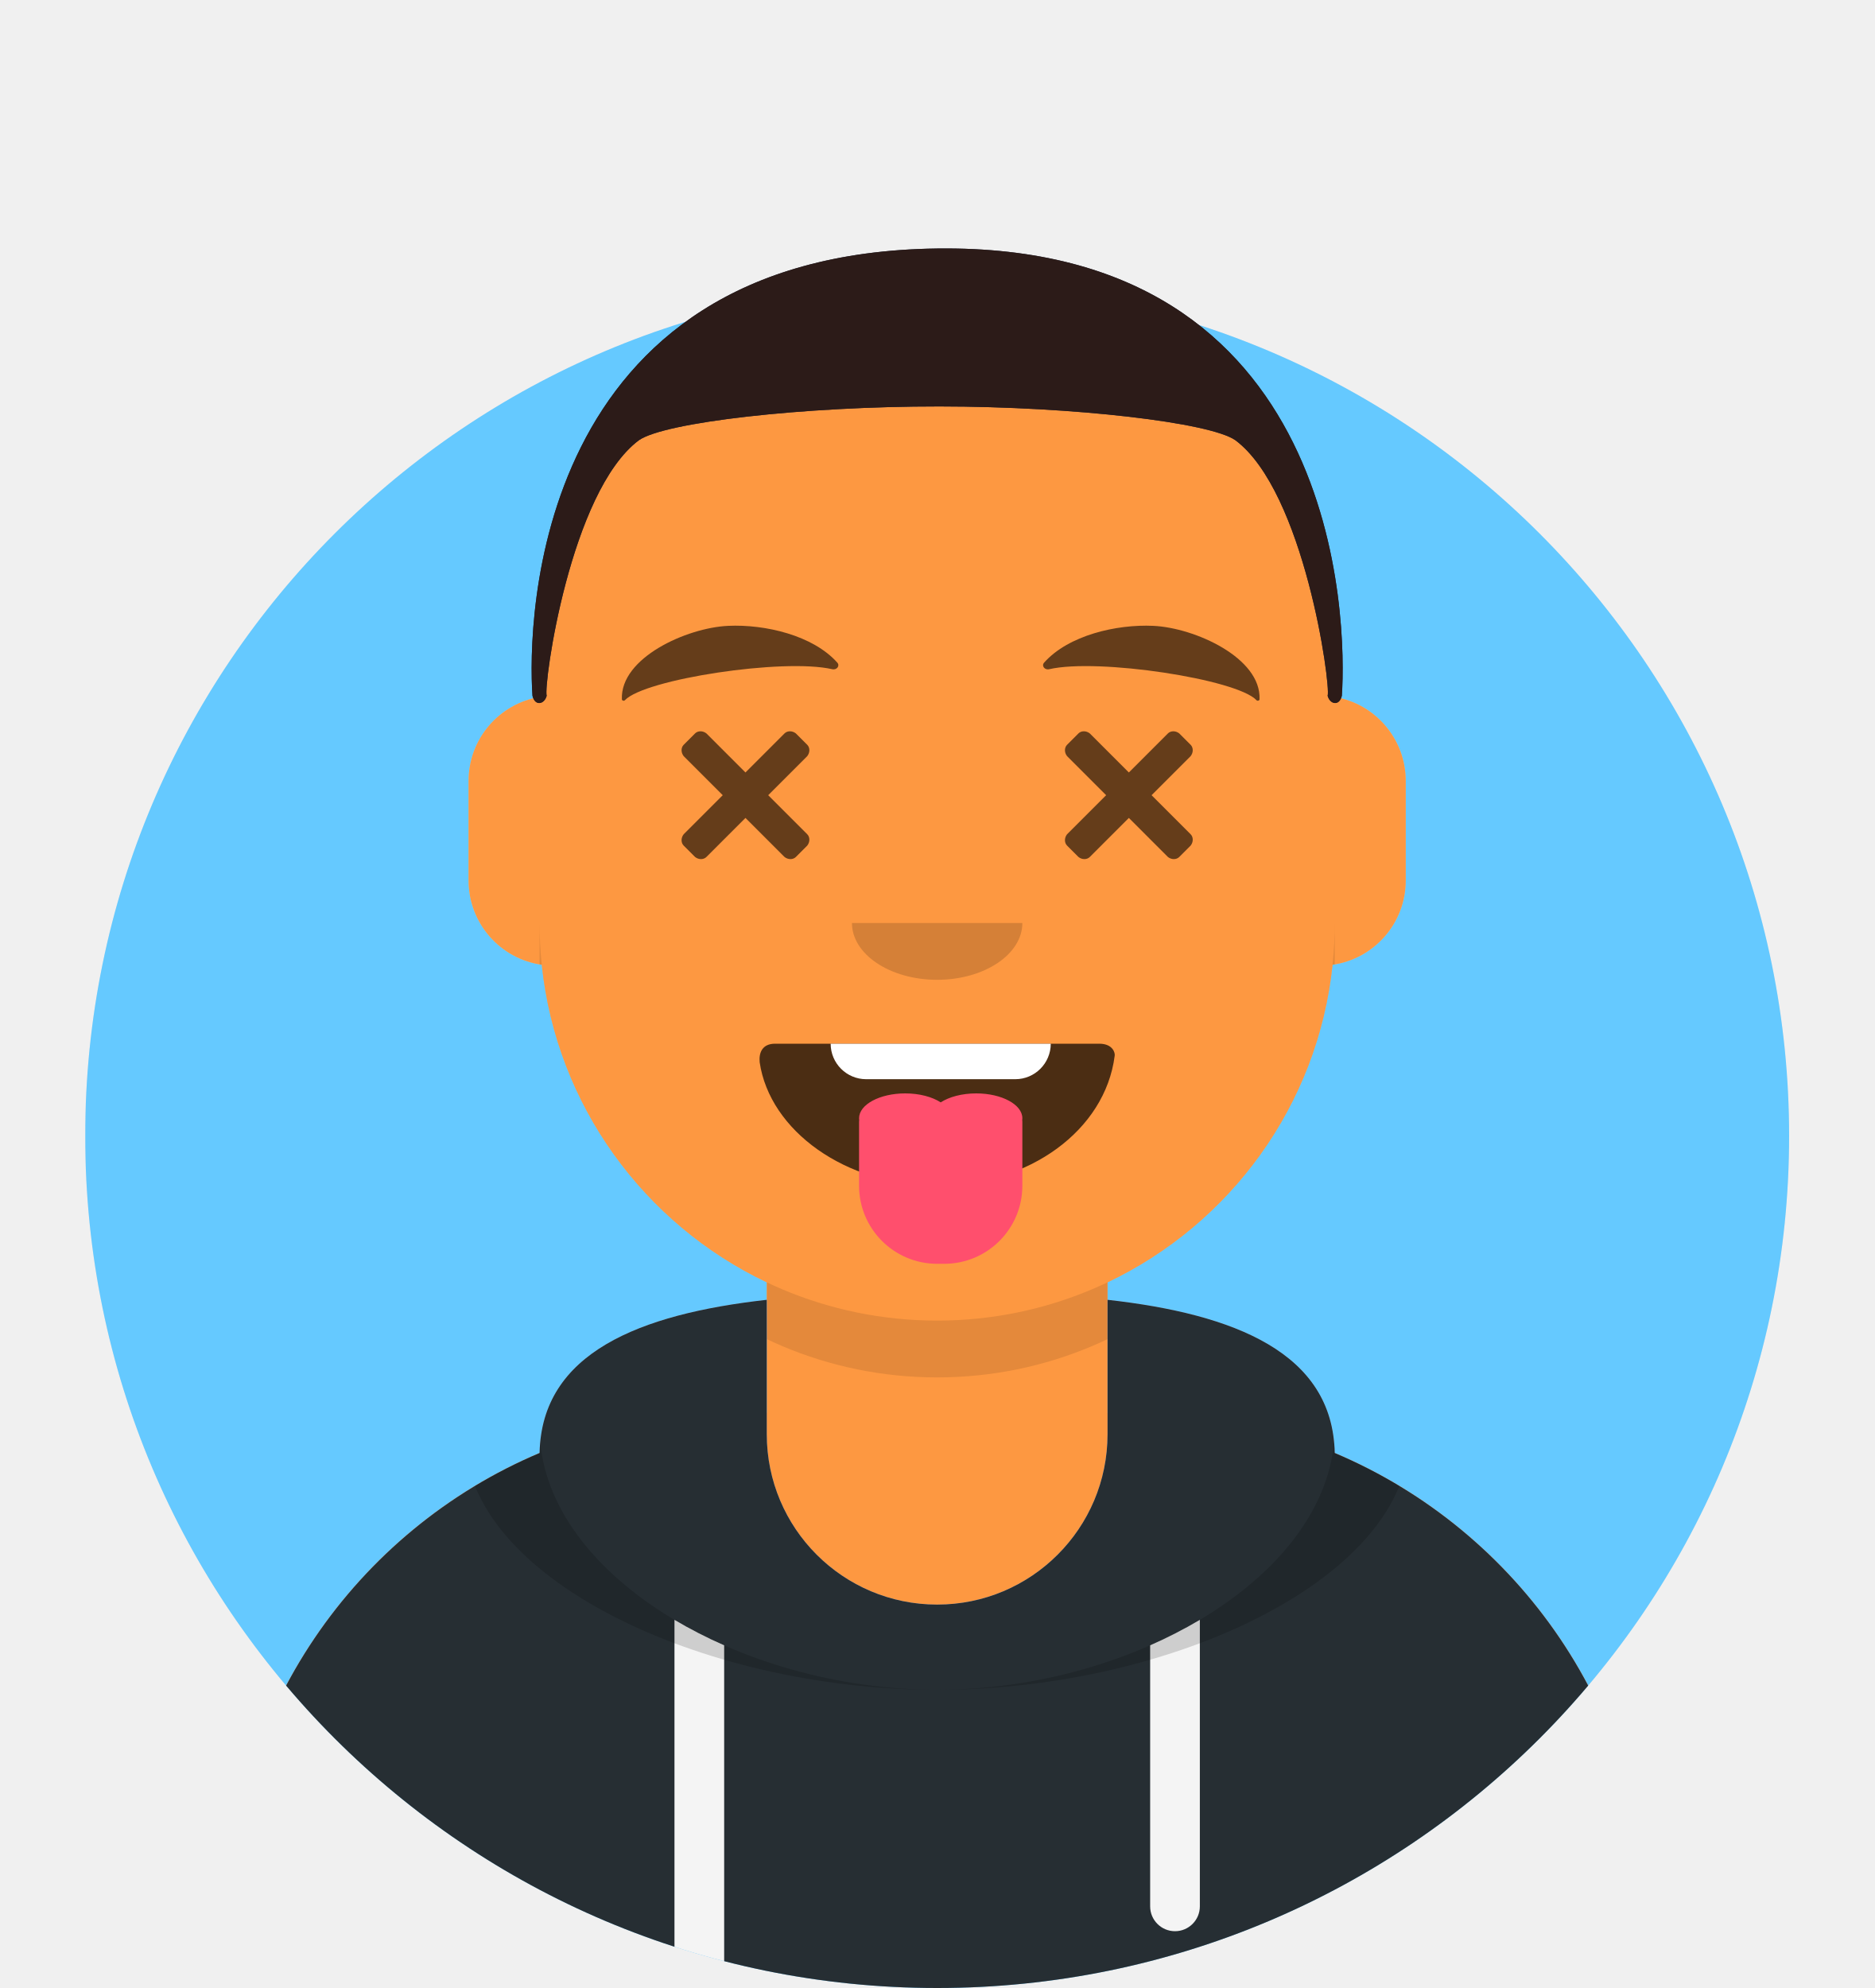
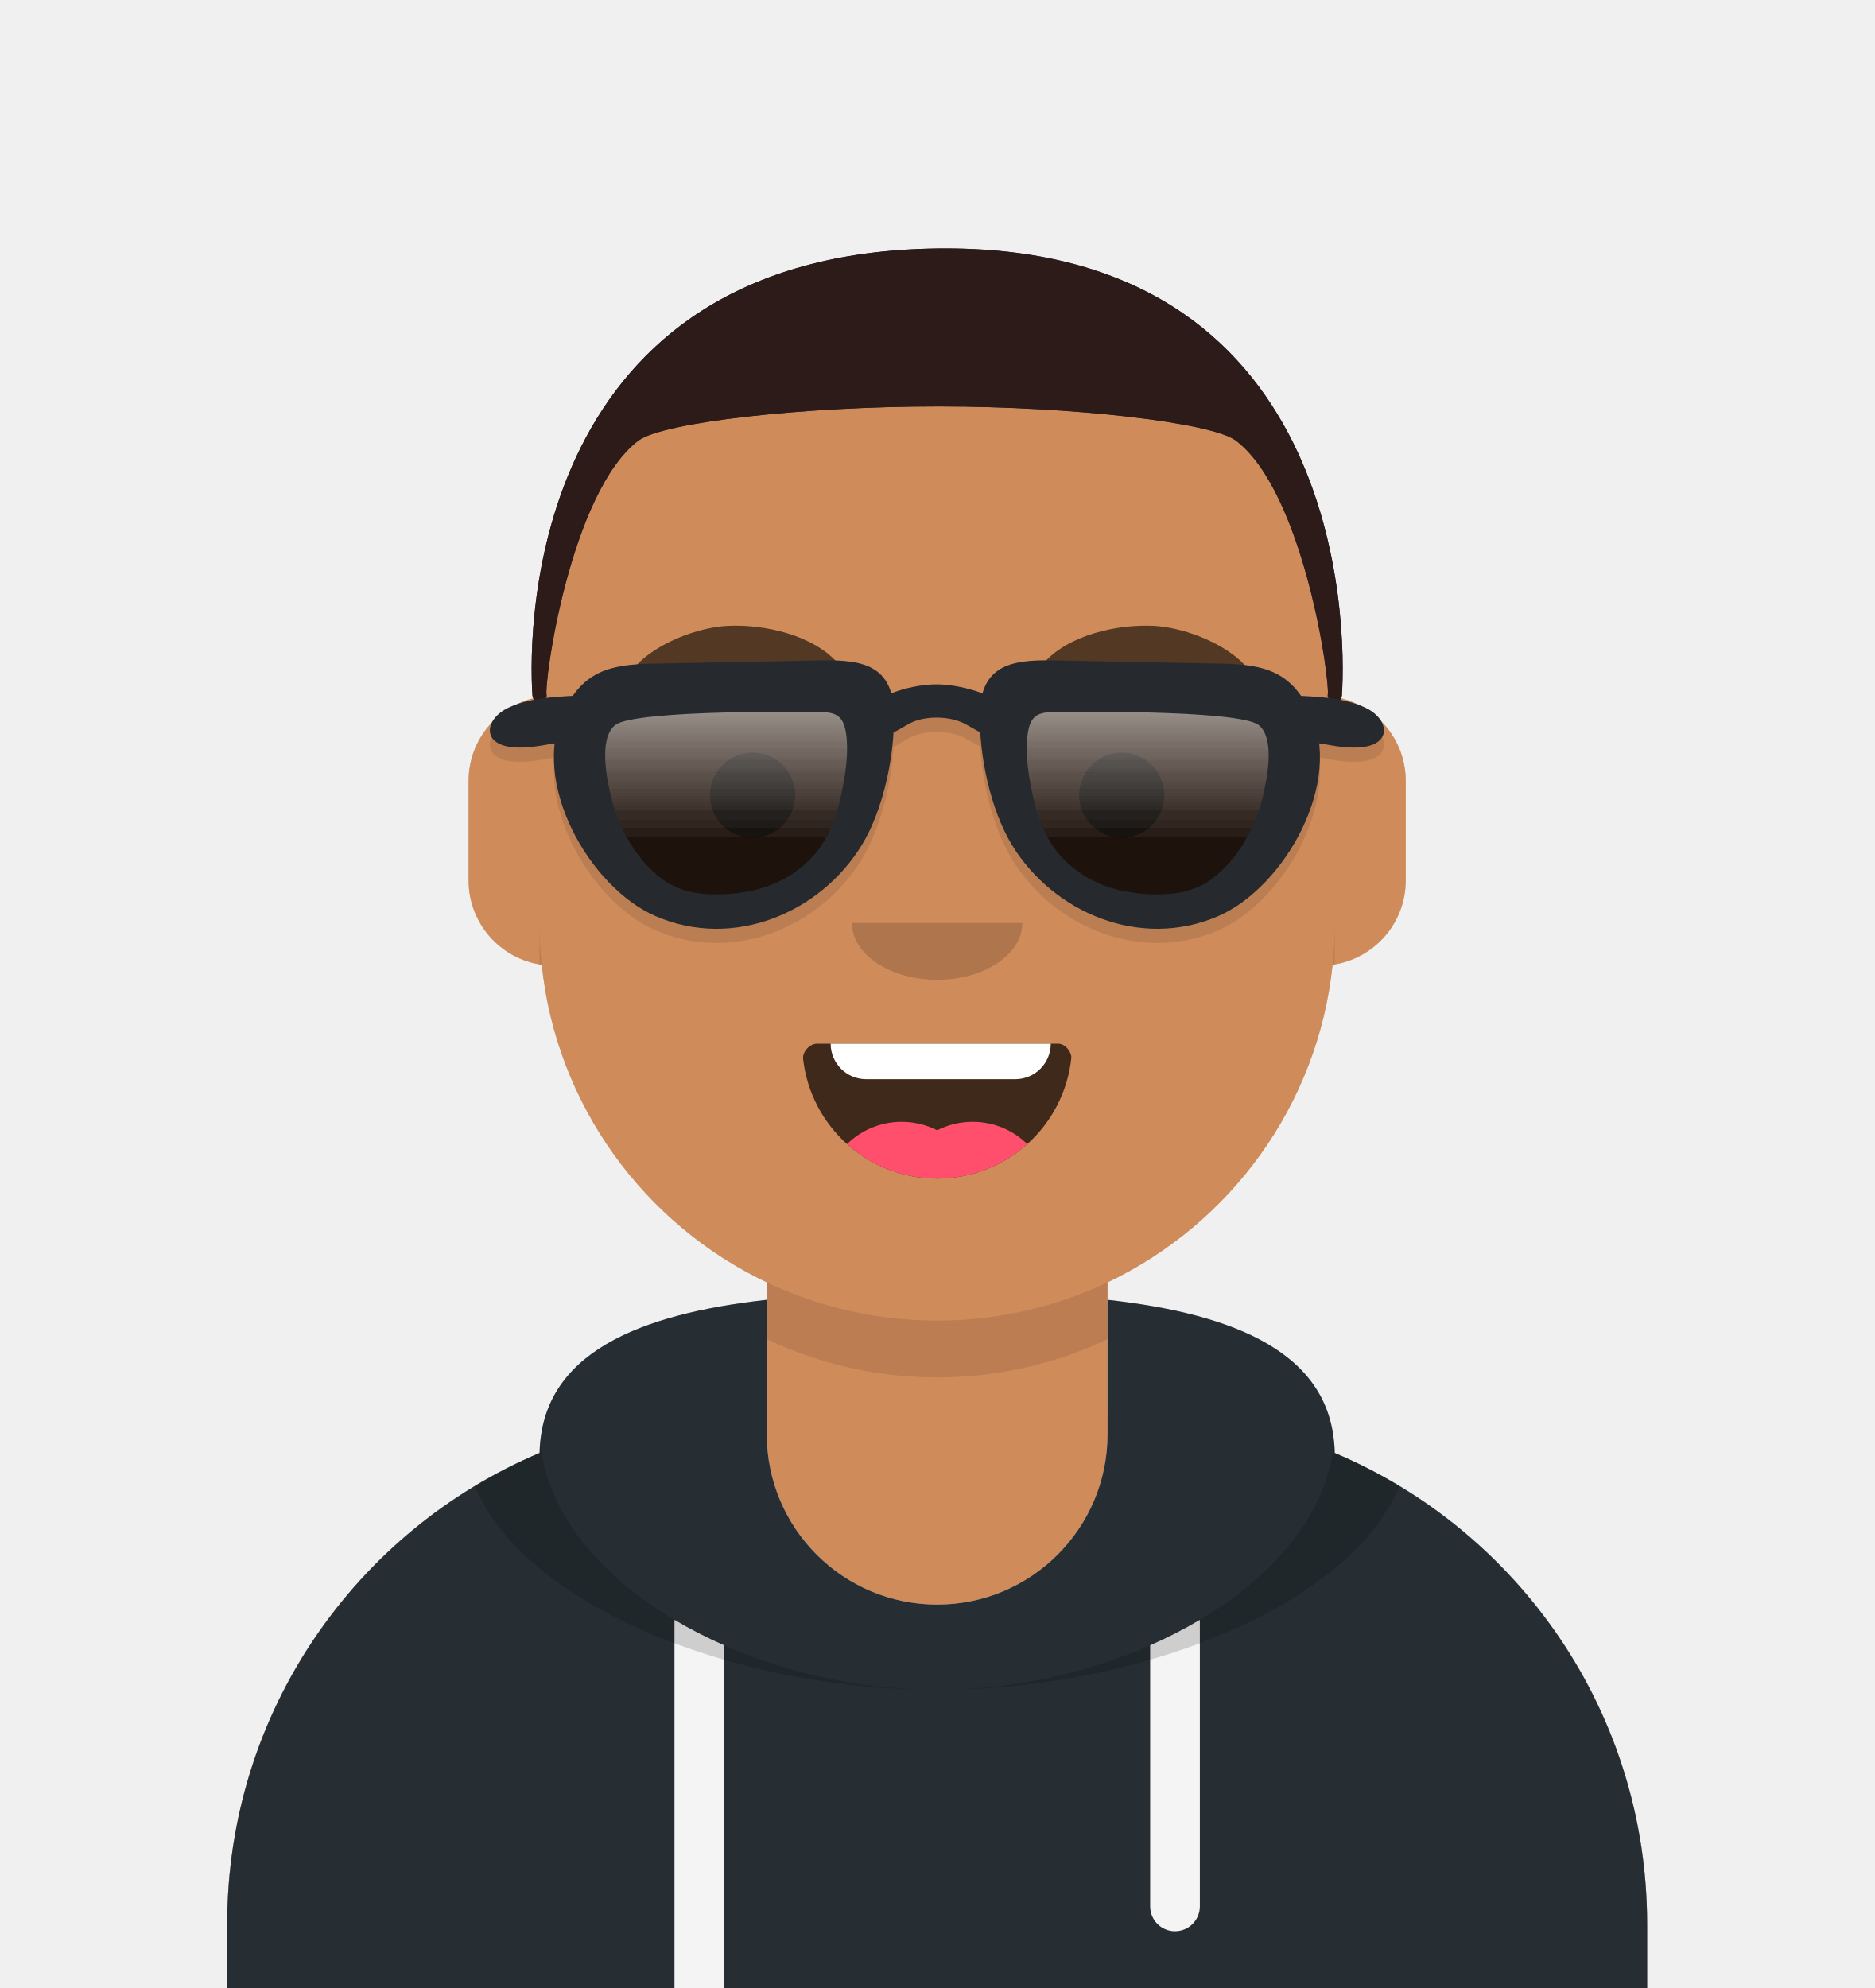
<svg xmlns="http://www.w3.org/2000/svg" xmlns:xlink="http://www.w3.org/1999/xlink" width="264px" height="280px" viewBox="0 0 264 280" version="1.1">
  <defs>
    <circle id="react-path-1" cx="120" cy="120" r="120" />
    <path d="M12,160 C12,226.274 65.726,280 132,280 C198.274,280 252,226.274 252,160 L264,160 L264,-1.42108547e-14 L-3.19744231e-14,-1.42108547e-14 L-3.19744231e-14,160 L12,160 Z" id="react-path-2" />
    <path d="M124,144.611 L124,163 L128,163 L128,163 C167.765,163 200,195.235 200,235 L200,244 L0,244 L0,235 C-4.86974701e-15,195.235 32.235,163 72,163 L72,163 L76,163 L76,144.611 C58.763,136.422 46.372,119.687 44.305,99.881 C38.48,99.058 34,94.052 34,88 L34,74 C34,68.054 38.325,63.118 44,62.166 L44,56 L44,56 C44,25.072 69.072,5.68137151e-15 100,0 L100,0 L100,0 C130.928,-5.68137151e-15 156,25.072 156,56 L156,62.166 C161.675,63.118 166,68.054 166,74 L166,88 C166,94.052 161.52,99.058 155.695,99.881 C153.628,119.687 141.237,136.422 124,144.611 Z" id="react-path-3" />
  </defs>
  <g id="Avataaar" stroke="none" stroke-width="1" fill="none" fill-rule="evenodd">
    <g transform="translate(-825, -1100)" id="Avataaar/Circle">
      <g transform="translate(825, 1100)">
-         <g id="Circle" stroke-width="1" fill-rule="evenodd" transform="translate(12, 40)">
-           <mask id="react-mask-4" fill="white">
-             <use xlink:href="#react-path-1" />
-           </mask>
-           <use id="Circle-Background" fill="#E6E6E6" xlink:href="#react-path-1" />
-           <g id="Color/Palette/Blue-01" mask="url(#react-mask-4)" fill="#65C9FF">
-             <rect id="🖍Color" x="0" y="0" width="240" height="240" />
-           </g>
-         </g>
-         <mask id="react-mask-5" fill="white">
-           <use xlink:href="#react-path-2" />
-         </mask>
        <g id="Mask" />
        <g id="Avataaar" stroke-width="1" fill-rule="evenodd" mask="url(#react-mask-5)">
          <g id="Body" transform="translate(32, 36)">
            <mask id="react-mask-6" fill="white">
              <use xlink:href="#react-path-3" />
            </mask>
            <use fill="#D0C6AC" xlink:href="#react-path-3" />
-             <g id="Skin/👶🏽-03-Brown" mask="url(#react-mask-6)" fill="#FD9841">
+             <g id="Skin/👶🏽-03-Brown" mask="url(#react-mask-6)" fill="#D08B5B">
              <g transform="translate(0, 0)" id="Color">
                <rect x="0" y="0" width="264" height="280" />
              </g>
            </g>
            <path d="M156,79 L156,102 C156,132.928 130.928,158 100,158 C69.072,158 44,132.928 44,102 L44,79 L44,94 C44,124.928 69.072,150 100,150 C130.928,150 156,124.928 156,94 L156,79 Z" id="Neck-Shadow" fill-opacity="0.1" fill="#000000" mask="url(#react-mask-6)" />
          </g>
          <g id="Clothing/Hoodie" transform="translate(0, 170)">
            <defs>
-               <path d="M108,13.071 C90.081,15.076 76.28,20.552 76.004,34.645 C50.146,45.568 32,71.165 32,100.999 L32,100.999 L32,110 L232,110 L232,100.999 C232,71.165 213.854,45.568 187.996,34.645 C187.72,20.552 173.919,15.076 156,13.071 L156,32 L156,32 C156,45.255 145.255,56 132,56 L132,56 C118.745,56 108,45.255 108,32 L108,13.071 Z" id="react-path-879" />
+               <path d="M108,13.071 C90.081,15.076 76.28,20.552 76.004,34.645 C50.146,45.568 32,71.165 32,100.999 L32,100.999 L32,110 L232,110 L232,100.999 C232,71.165 213.854,45.568 187.996,34.645 C187.72,20.552 173.919,15.076 156,13.071 L156,32 L156,32 C156,45.255 145.255,56 132,56 L132,56 C118.745,56 108,45.255 108,32 L108,13.071 Z" id="react-path-1083" />
            </defs>
-             <mask id="react-mask-880" fill="white">
-               <use xlink:href="#react-path-879" />
+             <mask id="react-mask-1084" fill="white">
+               <use xlink:href="#react-path-1083" />
            </mask>
-             <use id="Hoodie" fill="#B7C1DB" fill-rule="evenodd" xlink:href="#react-path-879" />
-             <g id="Color/Palette/Gray-01" mask="url(#react-mask-880)" fill-rule="evenodd" fill="#262E33">
+             <use id="Hoodie" fill="#B7C1DB" fill-rule="evenodd" xlink:href="#react-path-1083" />
+             <g id="Color/Palette/Gray-01" mask="url(#react-mask-1084)" fill-rule="evenodd" fill="#262E33">
              <rect id="🖍Color" x="0" y="0" width="264" height="110" />
            </g>
-             <path d="M102,61.739 L102,110 L95,110 L95,58.15 C97.204,59.46 99.547,60.661 102,61.739 Z M169,58.15 L169,98.5 C169,100.433 167.433,102 165.5,102 C163.567,102 162,100.433 162,98.5 L162,61.739 C164.453,60.661 166.796,59.46 169,58.15 Z" id="Straps" fill="#F4F4F4" fill-rule="evenodd" mask="url(#react-mask-880)" />
-             <path d="M90.96,12.724 C75.909,15.571 65.5,21.243 65.5,32.308 C65.5,52.02 98.538,68 132,68 C165.462,68 198.5,52.02 198.5,32.308 C198.5,21.243 188.091,15.571 173.04,12.724 C182.125,16.074 188,21.706 188,31.077 C188,51.469 160.179,68 132,68 C103.821,68 76,51.469 76,31.077 C76,21.706 81.875,16.074 90.96,12.724 Z" id="Shadow" fill-opacity="0.16" fill="#000000" fill-rule="evenodd" mask="url(#react-mask-880)" />
+             <path d="M102,61.739 L102,110 L95,110 L95,58.15 C97.204,59.46 99.547,60.661 102,61.739 Z M169,58.15 L169,98.5 C169,100.433 167.433,102 165.5,102 C163.567,102 162,100.433 162,98.5 L162,61.739 C164.453,60.661 166.796,59.46 169,58.15 Z" id="Straps" fill="#F4F4F4" fill-rule="evenodd" mask="url(#react-mask-1084)" />
+             <path d="M90.96,12.724 C75.909,15.571 65.5,21.243 65.5,32.308 C65.5,52.02 98.538,68 132,68 C165.462,68 198.5,52.02 198.5,32.308 C198.5,21.243 188.091,15.571 173.04,12.724 C182.125,16.074 188,21.706 188,31.077 C188,51.469 160.179,68 132,68 C103.821,68 76,51.469 76,31.077 C76,21.706 81.875,16.074 90.96,12.724 Z" id="Shadow" fill-opacity="0.16" fill="#000000" fill-rule="evenodd" mask="url(#react-mask-1084)" />
          </g>
          <g id="Face" transform="translate(76, 82)" fill="#000000">
-             <g id="Mouth/Tongue" transform="translate(2, 52)">
+             <g id="Mouth/Smile" transform="translate(2, 52)">
              <defs>
-                 <path d="M29,15.609 C30.41,25.231 41.062,33 54,33 C66.968,33 77.646,25.183 79,14.739 C79.101,14.34 78.775,13 76.826,13 C56.838,13 41.74,13 31.174,13 C29.383,13 28.87,14.24 29,15.609 Z" id="react-path-903" />
+                 <path d="M35.118,15.128 C36.176,24.62 44.226,32 54,32 C63.804,32 71.874,24.574 72.892,15.04 C72.974,14.273 72.117,13 71.043,13 C56.149,13 44.738,13 37.087,13 C36.007,13 35.012,14.178 35.118,15.128 Z" id="react-path-1099" />
              </defs>
-               <mask id="react-mask-904" fill="white">
-                 <use xlink:href="#react-path-903" />
+               <mask id="react-mask-1100" fill="white">
+                 <use xlink:href="#react-path-1099" />
              </mask>
-               <use id="Mouth" fill-opacity="0.7" fill="#000000" fill-rule="evenodd" xlink:href="#react-path-903" />
-               <rect id="Teeth" fill="#FFFFFF" fill-rule="evenodd" mask="url(#react-mask-904)" x="39" y="2" width="31" height="16" rx="5" />
-               <path d="M65.984,23.747 C65.995,23.83 66,23.914 66,24 L66,33 C66,39.075 61.075,44 55,44 L54,44 C47.925,44 43,39.075 43,33 L43,24 L43,24 C43,23.914 43.005,23.83 43.016,23.747 C43.005,23.665 43,23.583 43,23.5 C43,21.567 45.91,20 49.5,20 C51.51,20 53.308,20.491 54.5,21.263 C55.692,20.491 57.49,20 59.5,20 C63.09,20 66,21.567 66,23.5 C66,23.583 65.995,23.665 65.984,23.747 Z" id="Tongue" fill="#FF4F6D" fill-rule="evenodd" />
+               <use id="Mouth" fill-opacity="0.7" fill="#000000" fill-rule="evenodd" xlink:href="#react-path-1099" />
+               <rect id="Teeth" fill="#FFFFFF" fill-rule="evenodd" mask="url(#react-mask-1100)" x="39" y="2" width="31" height="16" rx="5" />
+               <g id="Tongue" stroke-width="1" fill-rule="evenodd" mask="url(#react-mask-1100)" fill="#FF4F6D">
+                 <g transform="translate(38, 24)">
+                   <circle cx="11" cy="11" r="11" />
+                   <circle cx="21" cy="11" r="11" />
+                 </g>
+               </g>
            </g>
            <g id="Nose/Default" transform="translate(28, 40)" fill-opacity="0.16">
              <path d="M16,8 C16,12.418 21.373,16 28,16 L28,16 C34.627,16 40,12.418 40,8" id="Nose" />
            </g>
-             <g id="Eyes/X-Dizzy-😵" transform="translate(0, 8)" fill-opacity="0.6" fill-rule="nonzero">
-               <path d="M29,25.2 L34.5,30.7 C35,31.1 35.7,31.1 36.1,30.7 L37.7,29.1 C38.1,28.6 38.1,27.9 37.7,27.5 L32.2,22 L37.7,16.5 C38.1,16 38.1,15.3 37.7,14.9 L36.1,13.3 C35.6,12.9 34.9,12.9 34.5,13.3 L29,18.8 L23.5,13.3 C23,12.9 22.3,12.9 21.9,13.3 L20.3,14.9 C19.9,15.3 19.9,16 20.3,16.5 L25.8,22 L20.3,27.5 C19.9,28 19.9,28.7 20.3,29.1 L21.9,30.7 C22.4,31.1 23.1,31.1 23.5,30.7 L29,25.2 Z" id="Eye" />
-               <path d="M83,25.2 L88.5,30.7 C89,31.1 89.7,31.1 90.1,30.7 L91.7,29.1 C92.1,28.6 92.1,27.9 91.7,27.5 L86.2,22 L91.7,16.5 C92.1,16 92.1,15.3 91.7,14.9 L90.1,13.3 C89.6,12.9 88.9,12.9 88.5,13.3 L83,18.8 L77.5,13.3 C77,12.9 76.3,12.9 75.9,13.3 L74.3,14.9 C73.9,15.3 73.9,16 74.3,16.5 L79.8,22 L74.3,27.5 C73.9,28 73.9,28.7 74.3,29.1 L75.9,30.7 C76.4,31.1 77.1,31.1 77.5,30.7 L83,25.2 Z" id="Eye" />
+             <g id="Eyes/Default-😀" transform="translate(0, 8)" fill-opacity="0.6">
+               <circle id="Eye" cx="30" cy="22" r="6" />
+               <circle id="Eye" cx="82" cy="22" r="6" />
            </g>
            <g id="Eyebrow/Natural/Default-Natural" fill-opacity="0.6">
              <path d="M26.039,6.21 C20.278,6.983 11.293,12.005 12.044,17.818 C12.069,18.008 12.357,18.067 12.481,17.908 C14.967,14.72 34.193,10.037 41.194,11.015 C41.835,11.104 42.258,10.443 41.821,10.03 C38.077,6.495 31.2,5.512 26.039,6.21" id="Eyebrow" transform="translate(27, 12) rotate(5) translate(-27, -12) " />
              <path d="M85.039,6.21 C79.278,6.983 70.293,12.005 71.044,17.818 C71.069,18.008 71.357,18.067 71.481,17.908 C73.967,14.72 93.193,10.037 100.194,11.015 C100.835,11.104 101.258,10.443 100.821,10.03 C97.077,6.495 90.2,5.512 85.039,6.21" id="Eyebrow" transform="translate(86, 12) scale(-1, 1) rotate(5) translate(-86, -12) " />
            </g>
          </g>
          <g id="Top" stroke-width="1" fill-rule="evenodd">
            <defs>
-               <rect id="react-path-780" x="0" y="0" width="264" height="280" />
-               <path d="M1,64 C1.347,65.488 2.673,65.223 3,64 C2.537,62.446 6.296,35.248 16,28 C19.618,25.483 39.008,23.232 58.313,23.246 C77.409,23.259 96.421,25.511 100,28 C109.704,35.248 113.463,62.446 113,64 C113.327,65.223 114.653,65.488 115,64 C115.719,53.702 115,0.274 58,1 C1,1.726 0.281,53.702 1,64 Z" id="react-path-781" />
-               <filter x="-0.8%" y="-2.0%" width="101.5%" height="108.0%" filterUnits="objectBoundingBox" id="react-filter-777">
+               <rect id="react-path-988" x="0" y="0" width="264" height="280" />
+               <path d="M1,64 C1.347,65.488 2.673,65.223 3,64 C2.537,62.446 6.296,35.248 16,28 C19.618,25.483 39.008,23.232 58.313,23.246 C77.409,23.259 96.421,25.511 100,28 C109.704,35.248 113.463,62.446 113,64 C113.327,65.223 114.653,65.488 115,64 C115.719,53.702 115,0.274 58,1 C1,1.726 0.281,53.702 1,64 Z" id="react-path-989" />
+               <filter x="-0.8%" y="-2.0%" width="101.5%" height="108.0%" filterUnits="objectBoundingBox" id="react-filter-985">
                <feOffset dx="0" dy="2" in="SourceAlpha" result="shadowOffsetOuter1" />
                <feColorMatrix values="0 0 0 0 0   0 0 0 0 0   0 0 0 0 0  0 0 0 0.16 0" type="matrix" in="shadowOffsetOuter1" result="shadowMatrixOuter1" />
                <feMerge>
                  <feMergeNode in="shadowMatrixOuter1" />
                  <feMergeNode in="SourceGraphic" />
                </feMerge>
              </filter>
            </defs>
-             <mask id="react-mask-778" fill="white">
-               <use xlink:href="#react-path-780" />
+             <mask id="react-mask-986" fill="white">
+               <use xlink:href="#react-path-988" />
            </mask>
            <g id="Mask" />
-             <g id="Top/Short-Hair/The-Caesar" mask="url(#react-mask-778)">
+             <g id="Top/Short-Hair/The-Caesar" mask="url(#react-mask-986)">
              <g transform="translate(-1, 0)">
                <g id="Hair" stroke-width="1" fill-rule="evenodd" transform="translate(75, 34)">
-                   <mask id="react-mask-779" fill="white">
-                     <use xlink:href="#react-path-781" />
+                   <mask id="react-mask-987" fill="white">
+                     <use xlink:href="#react-path-989" />
                  </mask>
-                   <use id="Caesar" fill="#28354B" xlink:href="#react-path-781" />
-                   <g id="Skin/👶🏽-03-Brown" mask="url(#react-mask-779)" fill="#2C1B18">
+                   <use id="Caesar" fill="#28354B" xlink:href="#react-path-989" />
+                   <g id="Skin/👶🏽-03-Brown" mask="url(#react-mask-987)" fill="#2C1B18">
                    <g transform="translate(0, 0) " id="Color">
                      <rect x="0" y="0" width="264" height="280" />
+                     </g>
+                   </g>
+                 </g>
+                 <g id="Top/_Resources/Sunglasses" fill="none" transform="translate(62, 85)" stroke-width="1">
+                   <defs>
+                     <filter x="-0.8%" y="-2.6%" width="101.6%" height="110.5%" filterUnits="objectBoundingBox" id="react-filter-1035">
+                       <feOffset dx="0" dy="2" in="SourceAlpha" result="shadowOffsetOuter1" />
+                       <feColorMatrix values="0 0 0 0 0   0 0 0 0 0   0 0 0 0 0  0 0 0 0.1 0" type="matrix" in="shadowOffsetOuter1" result="shadowMatrixOuter1" />
+                       <feMerge>
+                         <feMergeNode in="shadowMatrixOuter1" />
+                         <feMergeNode in="SourceGraphic" />
+                       </feMerge>
+                     </filter>
+                     <path d="M47.01,6.277 C49.521,6.301 50.708,6.726 51.136,9.392 C51.569,12.092 51.148,15.128 50.648,17.787 C49.886,21.848 48.617,25.826 45.664,28.794 C44.109,30.358 42.212,31.603 40.194,32.454 C39.123,32.906 37.991,33.232 36.86,33.48 C36.529,33.552 33.706,33.948 35.438,33.747 C31.397,34.216 27.013,34.197 23.638,31.579 C19.898,28.678 17.337,24.086 16.211,19.513 C15.552,16.837 14.167,10.437 16.697,8.297 C19.595,5.845 47.01,6.277 47.01,6.277 L47.01,6.277 Z" id="react-path-1033" />
+                     <path d="M78.919,6.275 C76.408,6.299 75.221,6.724 74.794,9.389 C74.36,12.089 74.782,15.125 75.281,17.784 C76.044,21.845 77.313,25.824 80.265,28.792 C81.821,30.355 83.718,31.601 85.736,32.452 C86.807,32.903 87.939,33.23 89.07,33.477 C89.4,33.549 92.223,33.946 90.492,33.744 C94.533,34.214 98.917,34.195 102.292,31.577 C106.032,28.675 108.593,24.084 109.719,19.511 C110.378,16.834 111.762,10.434 109.233,8.294 C106.335,5.843 78.919,6.275 78.919,6.275 L78.919,6.275 Z" id="react-path-1034" />
+                     <linearGradient x1="50%" y1="0%" x2="50%" y2="70.506%" id="react-linear-gradient-1036">
+                       <stop stop-color="#FFFFFF" stop-opacity="0.5" offset="0%" />
+                       <stop stop-color="#000000" stop-opacity="0.5" offset="100%" />
+                     </linearGradient>
+                     <linearGradient x1="50%" y1="0%" x2="50%" y2="100%" id="react-linear-gradient-1037">
+                       <stop stop-color="#FFFFFF" stop-opacity="0.5" offset="0%" />
+                       <stop stop-color="#000000" stop-opacity="0.5" offset="70.506%" />
+                     </linearGradient>
+                   </defs>
+                   <g id="Sunglasses" filter="url(#react-filter-1035)" transform="translate(8, 8)">
+                     <g id="shades">
+                       <use fill-opacity="0.7" fill="#000000" xlink:href="#react-path-1033" />
+                       <use fill="url(#react-linear-gradient-1036)" xlink:href="#react-path-1033" style="mix-blend-mode: screen;" />
+                     </g>
+                     <g id="shades">
+                       <use fill-opacity="0.7" fill="#000000" xlink:href="#react-path-1034" />
+                       <use fill="url(#react-linear-gradient-1037)" xlink:href="#react-path-1034" style="mix-blend-mode: screen;" />
+                     </g>
+                     <g id="Glasses" fill="#252C2F">
+                       <path d="M46.249,7.275 C48.621,7.298 49.742,7.692 50.146,10.165 C50.555,12.671 50.157,15.487 49.685,17.955 C48.965,21.723 47.767,25.415 44.978,28.169 C43.508,29.619 41.717,30.775 39.811,31.564 C38.799,31.983 37.73,32.286 36.661,32.516 C36.349,32.583 33.682,32.95 35.318,32.764 C31.501,33.199 27.36,33.182 24.172,30.753 C20.64,28.06 18.22,23.8 17.157,19.556 C16.534,17.073 15.226,11.134 17.616,9.149 C20.353,6.875 46.249,7.275 46.249,7.275 L46.249,7.275 Z M22.218,0.49 C16.777,0.678 13.147,1.634 10.463,7.069 C5.546,17.03 13.963,31.969 23.352,36.039 C34.329,40.799 46.592,35.532 52.396,26.006 C55.469,20.962 57.022,13.323 56.922,7.504 C56.795,0.076 51.607,-0.13 45.509,0.034 L22.218,0.49 Z" id="Frame" />
+                       <path d="M79.681,7.273 C77.309,7.295 76.188,7.689 75.784,10.163 C75.374,12.668 75.772,15.485 76.244,17.952 C76.965,21.72 78.163,25.412 80.952,28.166 C82.421,29.616 84.213,30.772 86.119,31.562 C87.131,31.981 88.2,32.284 89.268,32.513 C89.581,32.58 92.247,32.948 90.612,32.761 C94.429,33.197 98.57,33.179 101.757,30.75 C105.29,28.058 107.709,23.798 108.773,19.554 C109.396,17.071 110.703,11.132 108.314,9.147 C105.576,6.872 79.681,7.273 79.681,7.273 L79.681,7.273 Z M103.712,0.488 C109.152,0.675 112.783,1.632 115.466,7.067 C120.384,17.028 111.967,31.966 102.577,36.037 C91.6,40.797 79.338,35.529 73.534,26.004 C70.461,20.96 68.907,13.321 69.007,7.501 C69.135,0.074 74.323,-0.132 80.421,0.032 L103.712,0.488 Z" id="Frame" />
+                       <path d="M13.197,4.927 C9.785,5.118 5.886,5.164 2.69,6.639 C-0.695,8.201 -1.218,11.739 3.049,12.226 C4.971,12.446 6.895,12.083 8.787,11.745 C10.337,11.468 12.442,11.558 13.906,10.966 C16.636,9.862 16.46,4.74 13.197,4.927" id="Frame" />
+                       <path d="M112.735,4.927 C116.147,5.118 120.046,5.164 123.242,6.639 C126.626,8.201 127.149,11.739 122.882,12.226 C120.961,12.446 119.037,12.083 117.144,11.745 C115.595,11.468 113.49,11.558 112.025,10.966 C109.296,9.862 109.471,4.74 112.735,4.927" id="Frame" />
+                       <path d="M73.109,7.013 C71.163,4.713 66.091,3.385 62.891,3.385 C59.691,3.385 54.768,4.713 52.822,7.013 C51.841,8.172 51.807,9.724 53.508,10.451 C55.626,11.357 57.517,9.714 59.213,8.855 C61.381,7.757 64.712,7.877 66.719,8.855 C68.427,9.688 70.305,11.357 72.423,10.451 C74.124,9.724 74.091,8.172 73.109,7.013" id="Frame" />
                    </g>
                  </g>
                </g>
              </g>
            </g>
          </g>
        </g>
      </g>
    </g>
  </g>
</svg>
